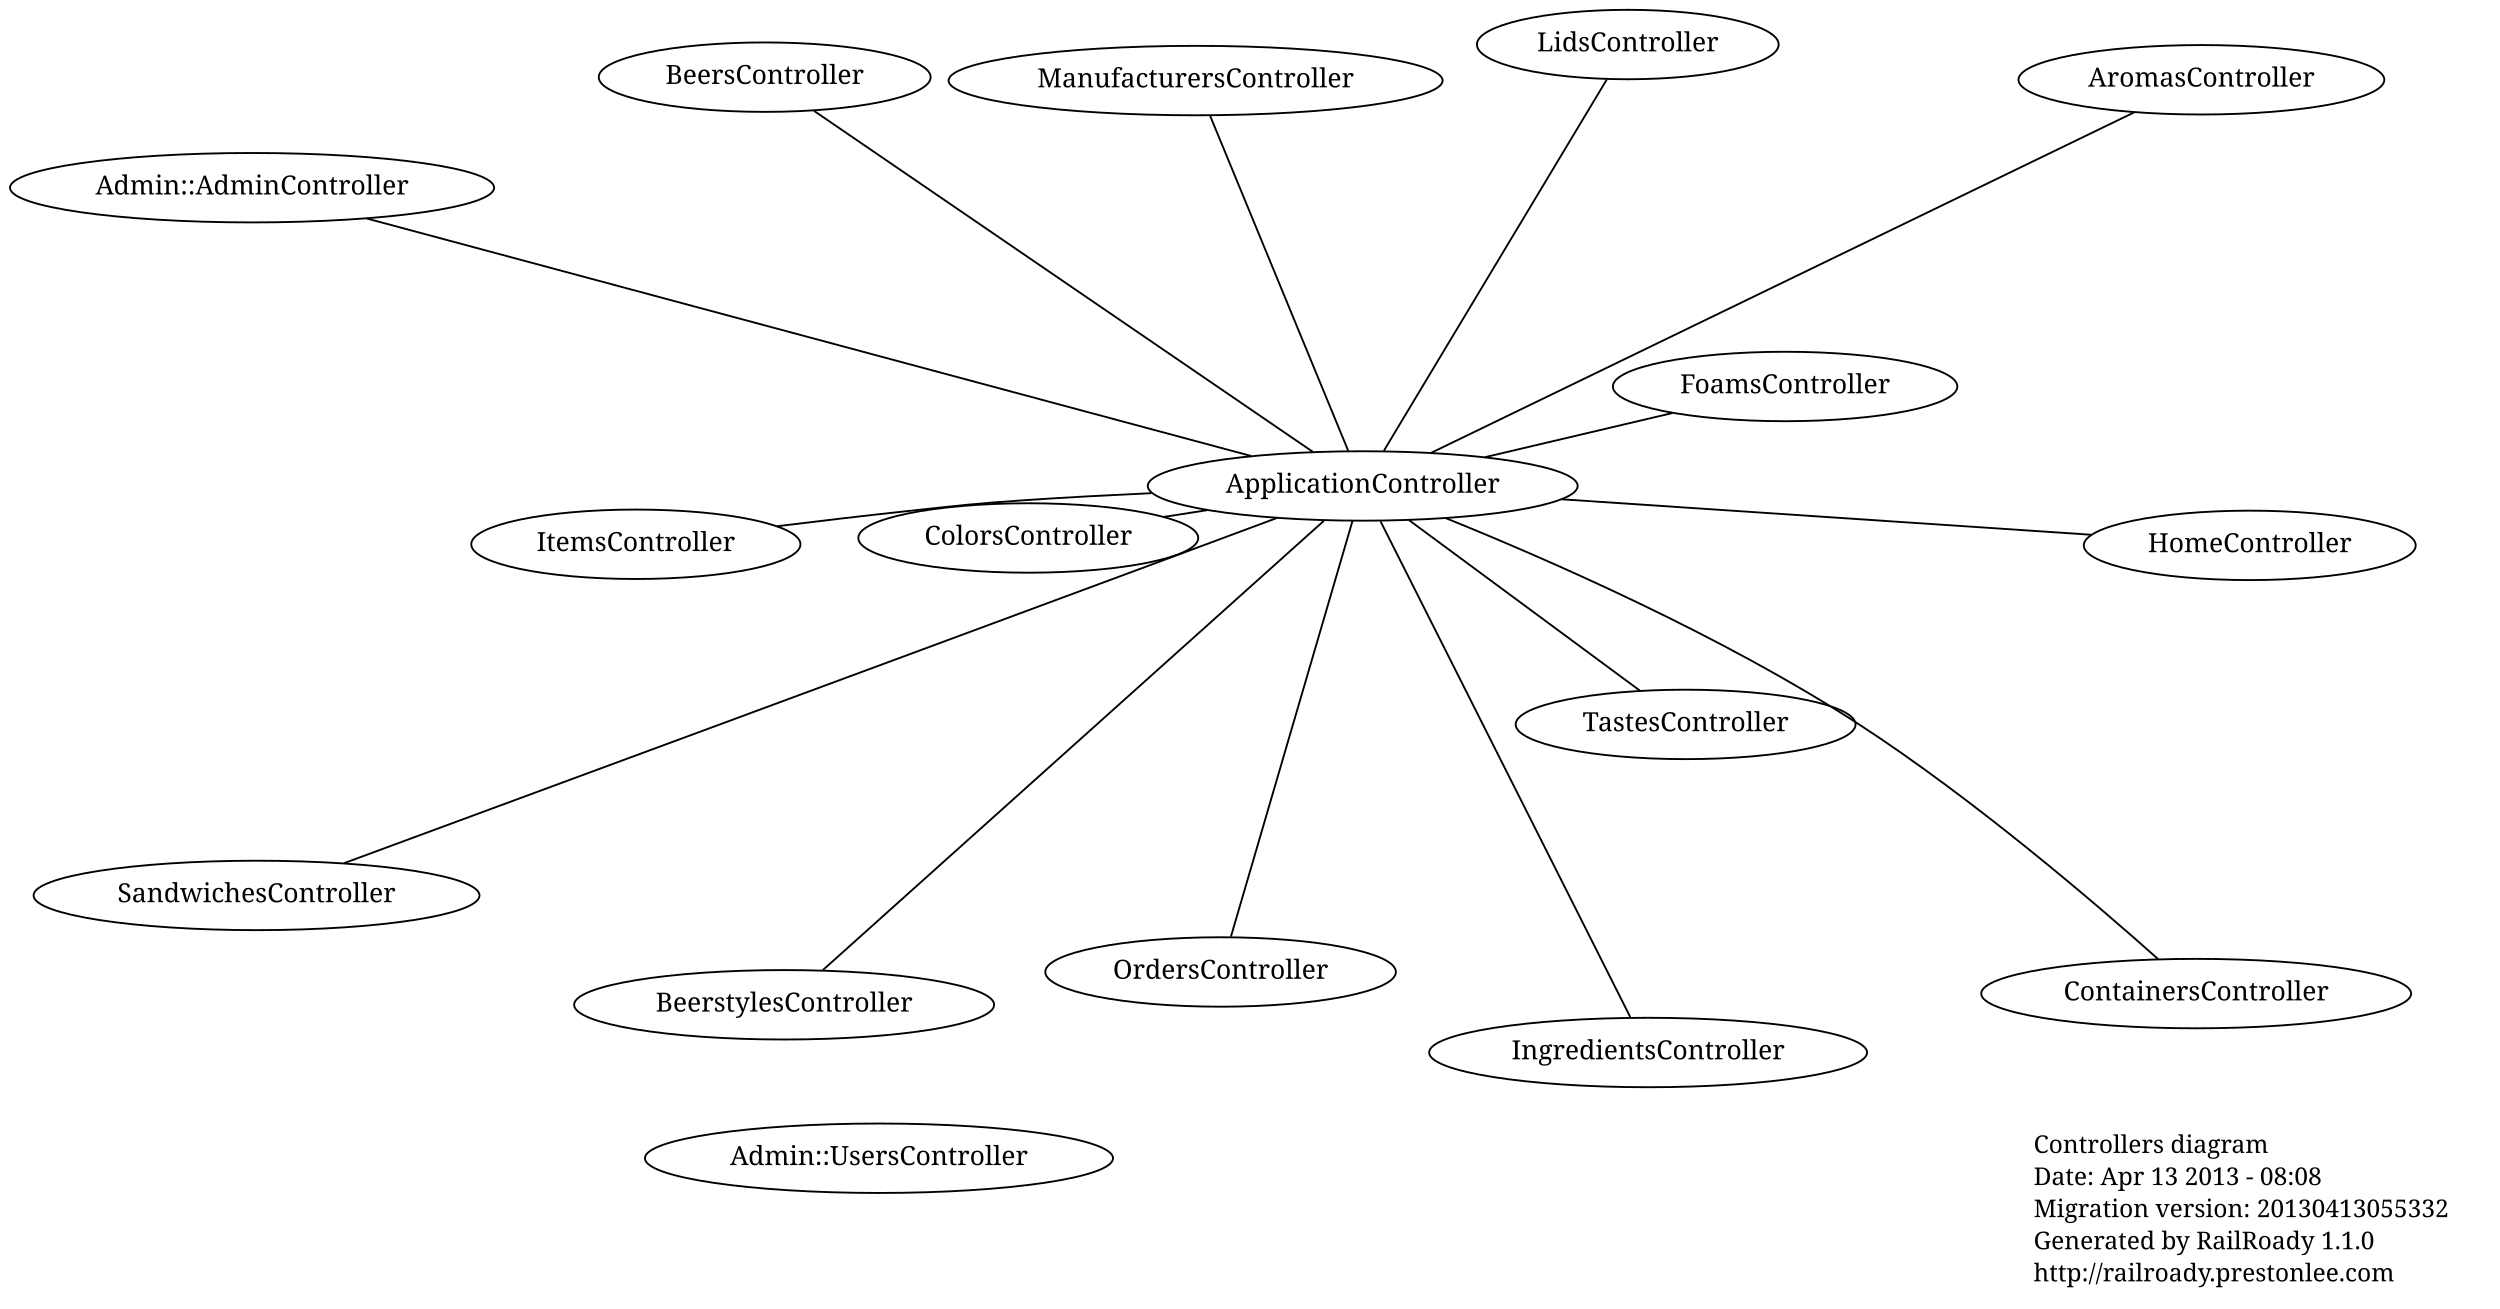
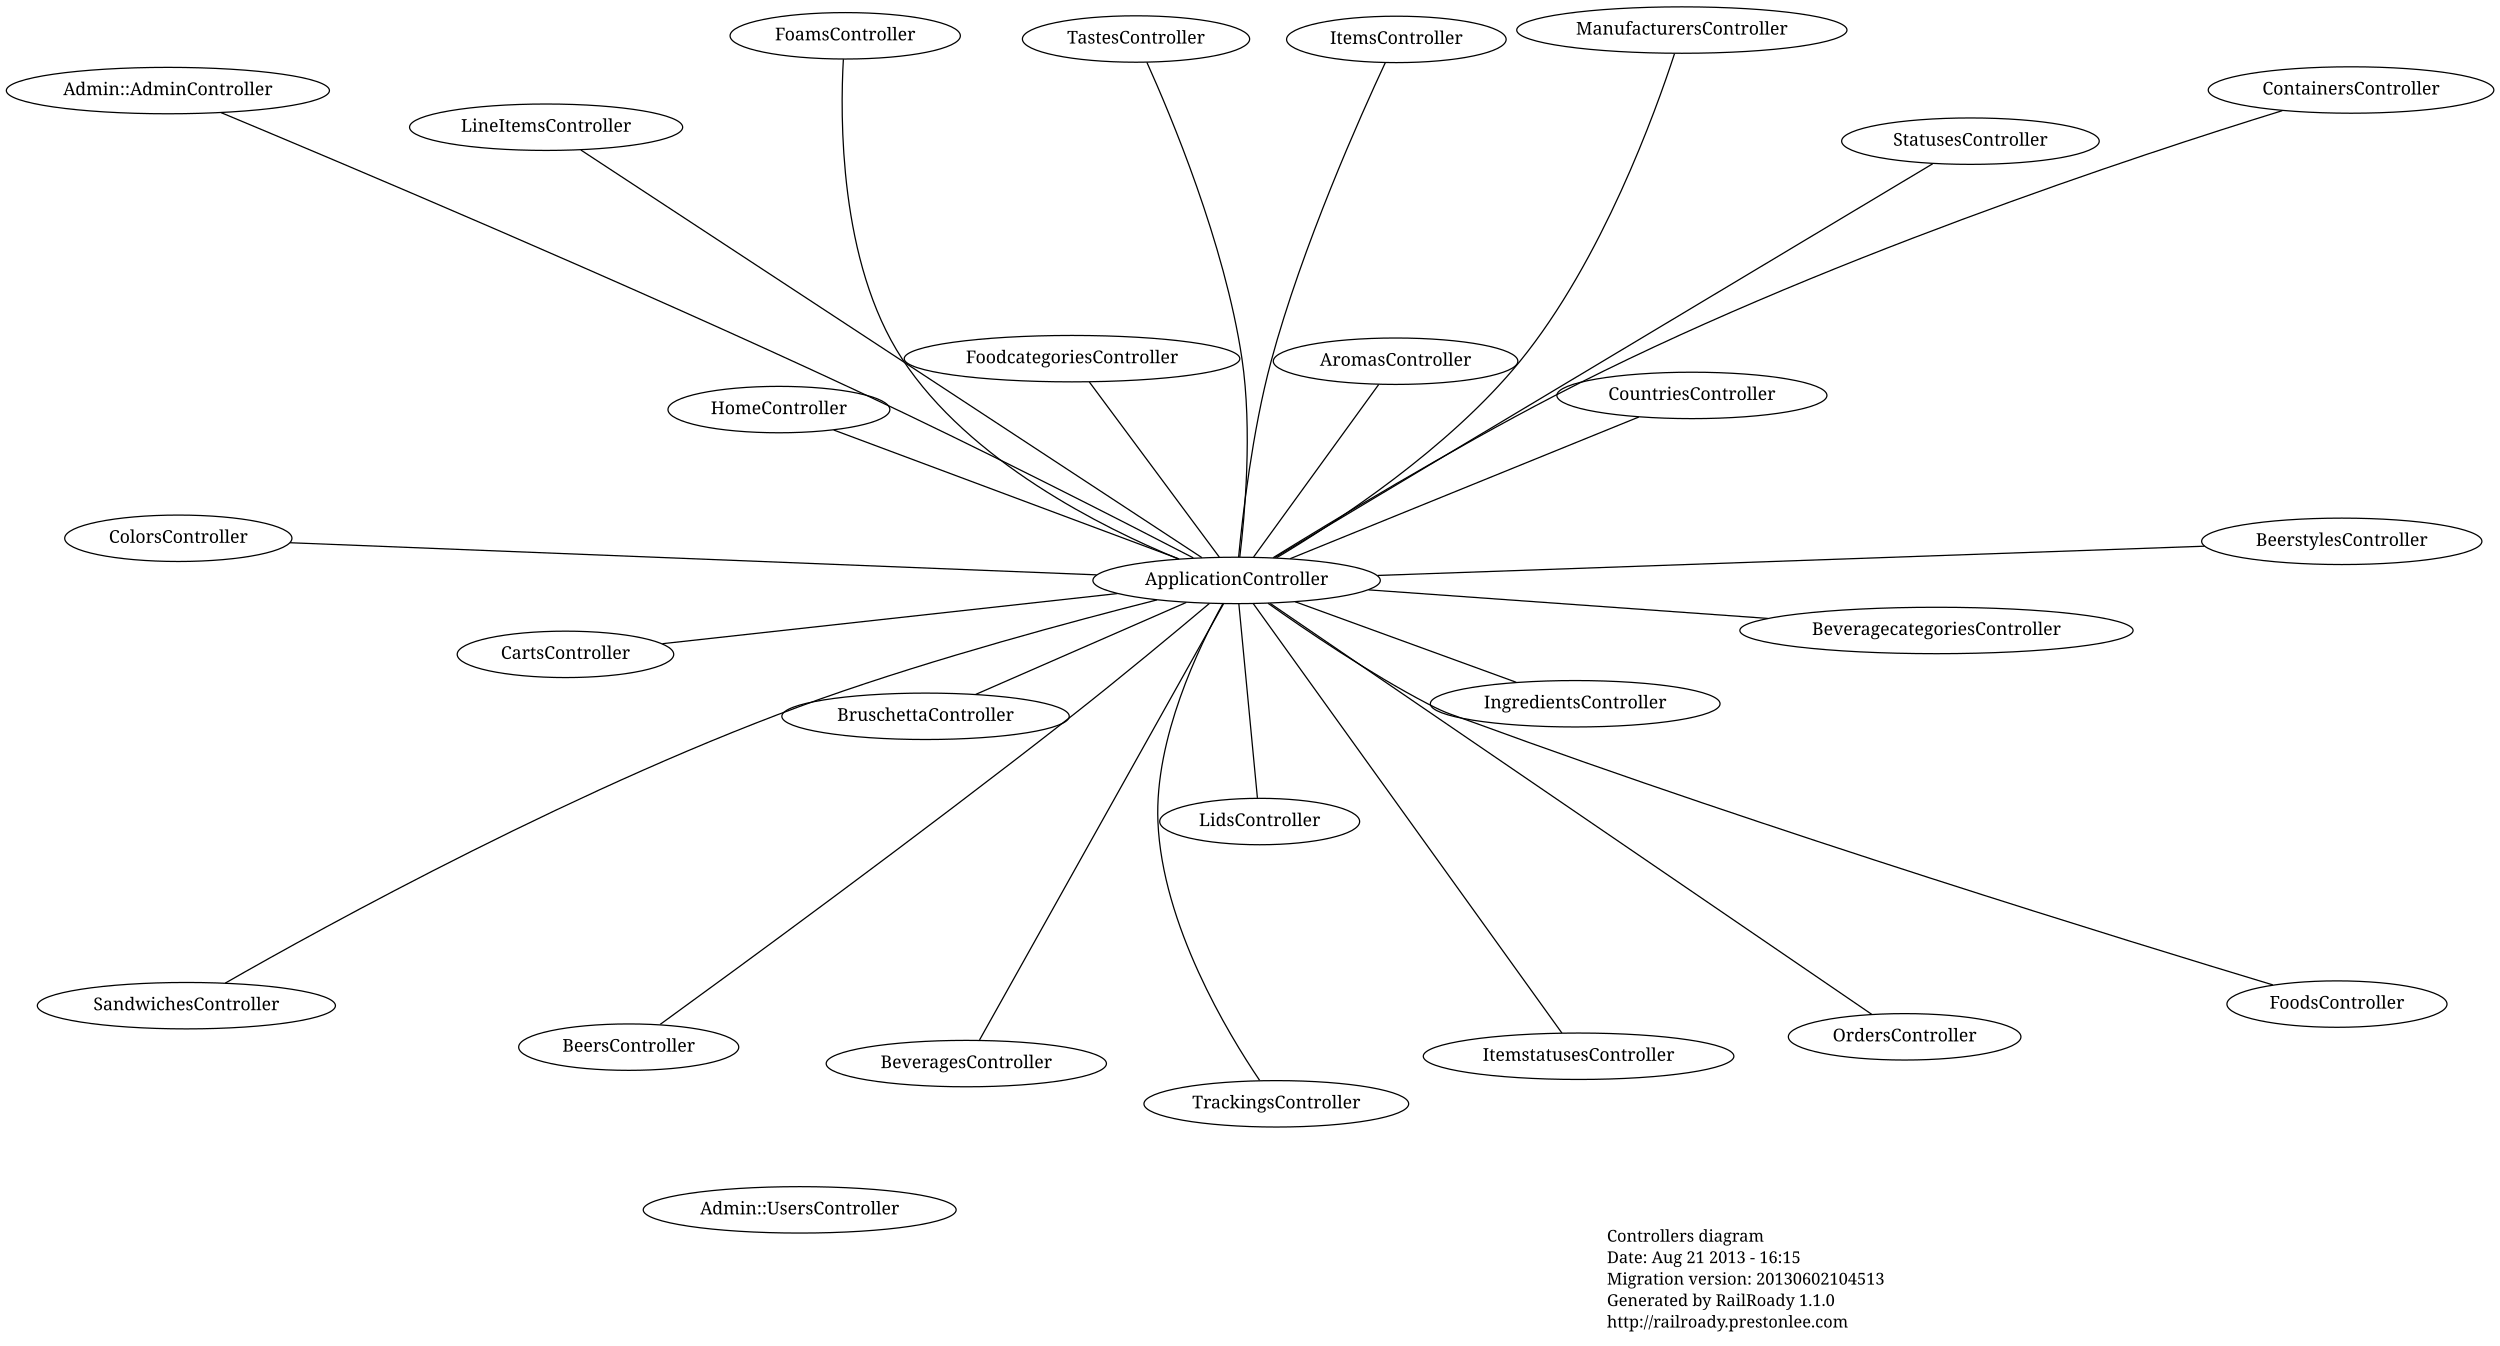
- <svg xmlns="http://www.w3.org/2000/svg" width="1324pt" height="693pt" viewBox="0.00 0.00 1324.00 692.83">
-   <g id="graph1" class="graph" transform="scale(1 1) rotate(0) translate(4 688.825)">
-     <polygon fill="white" stroke="white" points="-4,5 -4,-688.825 1321,-688.825 1321,5 -4,5" />
+ <svg xmlns="http://www.w3.org/2000/svg" width="1980pt" height="1066pt" viewBox="0.00 0.00 1980.45 1065.61">
+   <g id="graph1" class="graph" transform="scale(1 1) rotate(0) translate(4 1061.61)">
+     <polygon fill="white" stroke="white" points="-4,5 -4,-1061.61 1977.45,-1061.61 1977.45,5 -4,5" />
    <g id="node1" class="node">
-       <text text-anchor="start" x="1073" y="-78.3" font-family="Times Roman,serif" font-size="13.00">Controllers diagram</text>
-       <text text-anchor="start" x="1073" y="-61.3" font-family="Times Roman,serif" font-size="13.00">Date: Apr 13 2013 - 08:08</text>
-       <text text-anchor="start" x="1073" y="-44.3" font-family="Times Roman,serif" font-size="13.00">Migration version: 20130413055332</text>
-       <text text-anchor="start" x="1073" y="-27.3" font-family="Times Roman,serif" font-size="13.00">Generated by RailRoady 1.1.0</text>
-       <text text-anchor="start" x="1073" y="-10.3" font-family="Times Roman,serif" font-size="13.00">http://railroady.prestonlee.com</text>
+       <text text-anchor="start" x="1269" y="-78.3" font-family="Times Roman,serif" font-size="13.00">Controllers diagram</text>
+       <text text-anchor="start" x="1269" y="-61.3" font-family="Times Roman,serif" font-size="13.00">Date: Aug 21 2013 - 16:15</text>
+       <text text-anchor="start" x="1269" y="-44.3" font-family="Times Roman,serif" font-size="13.00">Migration version: 20130602104513</text>
+       <text text-anchor="start" x="1269" y="-27.3" font-family="Times Roman,serif" font-size="13.00">Generated by RailRoady 1.1.0</text>
+       <text text-anchor="start" x="1269" y="-10.3" font-family="Times Roman,serif" font-size="13.00">http://railroady.prestonlee.com</text>
    </g>
    <g id="node2" class="node">
-       <ellipse fill="none" stroke="black" cx="131.865" cy="-214.69" rx="118.087" ry="18.385" />
-       <text text-anchor="middle" x="131.865" y="-211.09" font-family="Times Roman,serif" font-size="14.00">SandwichesController</text>
+       <ellipse fill="none" stroke="black" cx="143.646" cy="-265.246" rx="118.087" ry="18.385" />
+       <text text-anchor="middle" x="143.646" y="-261.646" font-family="Times Roman,serif" font-size="14.00">SandwichesController</text>
    </g>
    <g id="node3" class="node">
-       <ellipse fill="none" stroke="black" cx="941.388" cy="-484.226" rx="91.217" ry="18.385" />
-       <text text-anchor="middle" x="941.388" y="-480.626" font-family="Times Roman,serif" font-size="14.00">FoamsController</text>
+       <ellipse fill="none" stroke="black" cx="1530.04" cy="-562.473" rx="155.771" ry="18.385" />
+       <text text-anchor="middle" x="1530.04" y="-558.873" font-family="Times Roman,serif" font-size="14.00">BeveragecategoriesController</text>
    </g>
    <g id="node4" class="node">
-       <ellipse fill="none" stroke="black" cx="717.696" cy="-431.543" rx="113.844" ry="18.385" />
-       <text text-anchor="middle" x="717.696" y="-427.943" font-family="Times Roman,serif" font-size="14.00">ApplicationController</text>
+       <ellipse fill="none" stroke="black" cx="761.492" cy="-219.378" rx="111.016" ry="18.385" />
+       <text text-anchor="middle" x="761.492" y="-215.778" font-family="Times Roman,serif" font-size="14.00">BeveragesController</text>
+     </g>
+     <g id="node5" class="node">
+       <ellipse fill="none" stroke="black" cx="665.562" cy="-1033.56" rx="91.217" ry="18.385" />
+       <text text-anchor="middle" x="665.562" y="-1029.96" font-family="Times Roman,serif" font-size="14.00">FoamsController</text>
+     </g>
+     <g id="node6" class="node">
+       <ellipse fill="none" stroke="black" cx="1336.29" cy="-748.681" rx="106.98" ry="18.385" />
+       <text text-anchor="middle" x="1336.29" y="-745.081" font-family="Times Roman,serif" font-size="14.00">CountriesController</text>
+     </g>
+     <g id="node7" class="node">
+       <ellipse fill="none" stroke="black" cx="975.612" cy="-602.121" rx="113.844" ry="18.385" />
+       <text text-anchor="middle" x="975.612" y="-598.521" font-family="Times Roman,serif" font-size="14.00">ApplicationController</text>
    </g>
    <g id="edge2" class="edge">
-       <path fill="none" stroke="black" d="M671.987,-414.495C651.724,-406.944 627.592,-397.962 605.831,-389.889 449.146,-331.759 263.196,-263.127 178.299,-231.813" />
+       <path fill="none" stroke="black" d="M912.487,-586.684C845.777,-569.787 737.858,-540.78 646.995,-508.614 460.333,-442.536 251.532,-327.229 174.409,-283.112" />
    </g>
    <g id="edge4" class="edge">
-       <path fill="none" stroke="black" d="M782.397,-446.781C813.752,-454.166 851.157,-462.975 881.808,-470.194" />
-     </g>
-     <g id="node5" class="node">
-       <ellipse fill="none" stroke="black" cx="400.987" cy="-648.045" rx="87.889" ry="18.385" />
-       <text text-anchor="middle" x="400.987" y="-644.445" font-family="Times Roman,serif" font-size="14.00">BeersController</text>
+       <path fill="none" stroke="black" d="M1080.22,-594.64C1169.81,-588.233 1299.35,-578.97 1396.43,-572.027" />
    </g>
    <g id="edge6" class="edge">
-       <path fill="none" stroke="black" d="M691.238,-449.629C631.474,-490.484 486.627,-589.501 427.147,-630.162" />
-     </g>
-     <g id="node6" class="node">
-       <ellipse fill="none" stroke="black" cx="858.075" cy="-665.325" rx="79.903" ry="18.385" />
-       <text text-anchor="middle" x="858.075" y="-661.725" font-family="Times Roman,serif" font-size="14.00">LidsController</text>
+       <path fill="none" stroke="black" d="M965.284,-583.66C929.113,-519.002 808.367,-303.168 771.966,-238.102" />
    </g>
    <g id="edge8" class="edge">
-       <path fill="none" stroke="black" d="M728.946,-450.279C755.296,-494.161 820.756,-603.176 846.966,-646.824" />
-     </g>
-     <g id="node7" class="node">
-       <ellipse fill="none" stroke="black" cx="540.576" cy="-403.995" rx="90.01" ry="18.385" />
-       <text text-anchor="middle" x="540.576" y="-400.395" font-family="Times Roman,serif" font-size="14.00">ColorsController</text>
+       <path fill="none" stroke="black" d="M929.491,-619.147C868.848,-644.08 763.79,-696.566 710.639,-777.691 660.46,-854.281 661.517,-970.292 664.106,-1015.04" />
    </g>
    <g id="edge10" class="edge">
-       <path fill="none" stroke="black" d="M635.358,-418.736C627.679,-417.542 619.938,-416.338 612.366,-415.16" />
+       <path fill="none" stroke="black" d="M1018.05,-619.364C1087.6,-647.626 1225.03,-703.471 1294.3,-731.616" />
    </g>
    <g id="node8" class="node">
-       <ellipse fill="none" stroke="black" cx="411.278" cy="-156.772" rx="111.222" ry="18.385" />
-       <text text-anchor="middle" x="411.278" y="-153.172" font-family="Times Roman,serif" font-size="14.00">BeerstylesController</text>
+       <ellipse fill="none" stroke="black" cx="494.053" cy="-232.398" rx="87.18" ry="18.385" />
+       <text text-anchor="middle" x="494.053" y="-228.798" font-family="Times Roman,serif" font-size="14.00">BeersController</text>
    </g>
    <g id="edge12" class="edge">
-       <path fill="none" stroke="black" d="M697.115,-413.087C641.294,-363.032 487.485,-225.108 431.769,-175.147" />
+       <path fill="none" stroke="black" d="M954.103,-583.928C928.382,-562.293 883.896,-525.253 844.799,-494.597 724.543,-400.306 576.902,-292.443 519.013,-250.448" />
    </g>
    <g id="node9" class="node">
-       <ellipse fill="none" stroke="black" cx="1159.09" cy="-162.705" rx="113.844" ry="18.385" />
-       <text text-anchor="middle" x="1159.09" y="-159.105" font-family="Times Roman,serif" font-size="14.00">ContainersController</text>
+       <ellipse fill="none" stroke="black" cx="1847.3" cy="-266.507" rx="87.18" ry="18.385" />
+       <text text-anchor="middle" x="1847.3" y="-262.907" font-family="Times Roman,serif" font-size="14.00">FoodsController</text>
    </g>
    <g id="edge14" class="edge">
-       <path fill="none" stroke="black" d="M761.803,-414.447C815.503,-392.728 907.974,-352.373 980.306,-305.422 1041.43,-265.744 1106.79,-209.62 1138.9,-181.014" />
+       <path fill="none" stroke="black" d="M1000.5,-584.009C1029.85,-563.141 1080.56,-528.608 1127.24,-504.287 1142.01,-496.588 1146.3,-495.851 1161.94,-490.114 1396.66,-404.023 1682.35,-316.143 1796.57,-281.68" />
    </g>
    <g id="node10" class="node">
-       <ellipse fill="none" stroke="black" cx="332.753" cy="-400.66" rx="87.18" ry="18.385" />
-       <text text-anchor="middle" x="332.753" y="-397.06" font-family="Times Roman,serif" font-size="14.00">ItemsController</text>
+       <ellipse fill="none" stroke="black" cx="729.201" cy="-494.483" rx="113.844" ry="18.385" />
+       <text text-anchor="middle" x="729.201" y="-490.883" font-family="Times Roman,serif" font-size="14.00">BruschettaController</text>
    </g>
    <g id="edge16" class="edge">
-       <path fill="none" stroke="black" d="M605.725,-427.718C583.88,-426.727 561.158,-425.526 539.888,-424.094 511.133,-422.159 503.975,-421.183 475.32,-418.1 453.255,-415.727 429.3,-412.896 407.437,-410.212" />
+       <path fill="none" stroke="black" d="M935.748,-584.707C889.845,-564.656 814.886,-531.912 769.008,-511.871" />
    </g>
    <g id="node11" class="node">
-       <ellipse fill="none" stroke="black" cx="868.847" cy="-131.5" rx="115.966" ry="18.385" />
-       <text text-anchor="middle" x="868.847" y="-127.9" font-family="Times Roman,serif" font-size="14.00">IngredientsController</text>
+       <ellipse fill="none" stroke="black" cx="1246.52" cy="-225.181" rx="123.037" ry="18.385" />
+       <text text-anchor="middle" x="1246.52" y="-221.581" font-family="Times Roman,serif" font-size="14.00">ItemstatusesController</text>
    </g>
    <g id="edge18" class="edge">
-       <path fill="none" stroke="black" d="M727.151,-412.774C754.296,-358.89 832.255,-204.137 859.395,-150.262" />
+       <path fill="none" stroke="black" d="M988.862,-583.685C1034.86,-519.684 1187.34,-307.528 1233.3,-243.581" />
    </g>
    <g id="node12" class="node">
-       <ellipse fill="none" stroke="black" cx="642.426" cy="-174.151" rx="92.839" ry="18.385" />
-       <text text-anchor="middle" x="642.426" y="-170.551" font-family="Times Roman,serif" font-size="14.00">OrdersController</text>
+       <ellipse fill="none" stroke="black" cx="993.883" cy="-411.123" rx="79.196" ry="18.385" />
+       <text text-anchor="middle" x="993.883" y="-407.523" font-family="Times Roman,serif" font-size="14.00">LidsController</text>
    </g>
    <g id="edge20" class="edge">
-       <path fill="none" stroke="black" d="M712.283,-413.032C698.428,-365.656 661.802,-240.41 647.891,-192.84" />
+       <path fill="none" stroke="black" d="M977.397,-583.459C980.89,-546.945 988.591,-466.435 992.09,-429.86" />
    </g>
    <g id="node13" class="node">
-       <ellipse fill="none" stroke="black" cx="129.5" cy="-589.505" rx="128.193" ry="18.385" />
-       <text text-anchor="middle" x="129.5" y="-585.905" font-family="Times Roman,serif" font-size="14.00">Admin::AdminController</text>
+       <ellipse fill="none" stroke="black" cx="137.263" cy="-635.507" rx="90.01" ry="18.385" />
+       <text text-anchor="middle" x="137.263" y="-631.907" font-family="Times Roman,serif" font-size="14.00">ColorsController</text>
    </g>
    <g id="edge22" class="edge">
-       <path fill="none" stroke="black" d="M658.604,-447.412C546.444,-477.533 303.789,-542.699 190.31,-573.174" />
+       <path fill="none" stroke="black" d="M864.718,-606.537C696.391,-613.24 379.743,-625.851 225.793,-631.982" />
+     </g>
+     <g id="node14" class="node">
+       <ellipse fill="none" stroke="black" cx="1851.11" cy="-633.093" rx="111.016" ry="18.385" />
+       <text text-anchor="middle" x="1851.11" y="-629.493" font-family="Times Roman,serif" font-size="14.00">BeerstylesController</text>
+     </g>
+     <g id="edge24" class="edge">
+       <path fill="none" stroke="black" d="M1087.38,-606.075C1256.45,-612.056 1575.17,-623.331 1742.41,-629.248" />
    </g>
    <g id="node15" class="node">
-       <ellipse fill="none" stroke="black" cx="1187.47" cy="-400.08" rx="87.889" ry="18.385" />
-       <text text-anchor="middle" x="1187.47" y="-396.48" font-family="Times Roman,serif" font-size="14.00">HomeController</text>
-     </g>
-     <g id="edge24" class="edge">
-       <path fill="none" stroke="black" d="M823.123,-424.482C907.796,-418.811 1025.11,-410.954 1103.51,-405.703" />
+       <ellipse fill="none" stroke="black" cx="1858.45" cy="-990.62" rx="113.137" ry="18.385" />
+       <text text-anchor="middle" x="1858.45" y="-987.02" font-family="Times Roman,serif" font-size="14.00">ContainersController</text>
+     </g>
+     <g id="edge26" class="edge">
+       <path fill="none" stroke="black" d="M1004.6,-620.174C1050.97,-648.774 1145.03,-705.643 1227.7,-748.492 1431.55,-854.149 1692.45,-939.794 1803.96,-974.255" />
    </g>
    <g id="node16" class="node">
-       <ellipse fill="none" stroke="black" cx="1161.87" cy="-646.657" rx="96.874" ry="18.385" />
-       <text text-anchor="middle" x="1161.87" y="-643.057" font-family="Times Roman,serif" font-size="14.00">AromasController</text>
-     </g>
-     <g id="edge26" class="edge">
-       <path fill="none" stroke="black" d="M754.045,-449.146C837.75,-489.685 1043.28,-589.223 1126.26,-629.411" />
+       <ellipse fill="none" stroke="black" cx="1102.17" cy="-1030.71" rx="86.974" ry="18.385" />
+       <text text-anchor="middle" x="1102.17" y="-1027.11" font-family="Times Roman,serif" font-size="14.00">ItemsController</text>
+     </g>
+     <g id="edge28" class="edge">
+       <path fill="none" stroke="black" d="M977.209,-620.64C980.264,-652.684 988,-720.358 1002.95,-775.742 1027.64,-867.226 1074.11,-970.964 1093.41,-1012.3" />
    </g>
    <g id="node17" class="node">
-       <ellipse fill="none" stroke="black" cx="629.193" cy="-646.242" rx="130.815" ry="18.385" />
-       <text text-anchor="middle" x="629.193" y="-642.642" font-family="Times Roman,serif" font-size="14.00">ManufacturersController</text>
-     </g>
-     <g id="edge28" class="edge">
-       <path fill="none" stroke="black" d="M709.997,-450.22C693.217,-490.927 653.517,-587.233 636.811,-627.76" />
+       <ellipse fill="none" stroke="black" cx="1243.84" cy="-504.422" rx="114.759" ry="18.385" />
+       <text text-anchor="middle" x="1243.84" y="-500.822" font-family="Times Roman,serif" font-size="14.00">IngredientsController</text>
+     </g>
+     <g id="edge30" class="edge">
+       <path fill="none" stroke="black" d="M1022.03,-585.214C1071.06,-567.355 1147.94,-539.353 1197.09,-521.448" />
    </g>
    <g id="node18" class="node">
-       <ellipse fill="none" stroke="black" cx="888.709" cy="-305.258" rx="90.01" ry="18.385" />
-       <text text-anchor="middle" x="888.709" y="-301.658" font-family="Times Roman,serif" font-size="14.00">TastesController</text>
-     </g>
-     <g id="edge30" class="edge">
-       <path fill="none" stroke="black" d="M742.198,-413.449C774.8,-389.374 832.09,-347.068 864.529,-323.114" />
-     </g>
-     <g id="node14" class="node">
-       <ellipse fill="none" stroke="black" cx="461.5" cy="-75.5" rx="123.951" ry="18.385" />
-       <text text-anchor="middle" x="461.5" y="-71.9" font-family="Times Roman,serif" font-size="14.00">Admin::UsersController</text>
+       <ellipse fill="none" stroke="black" cx="1504.82" cy="-240.574" rx="92.13" ry="18.385" />
+       <text text-anchor="middle" x="1504.82" y="-236.974" font-family="Times Roman,serif" font-size="14.00">OrdersController</text>
+     </g>
+     <g id="edge32" class="edge">
+       <path fill="none" stroke="black" d="M1002.22,-583.944C1092.87,-522.012 1389,-319.695 1478.78,-258.36" />
+     </g>
+     <g id="node19" class="node">
+       <ellipse fill="none" stroke="black" cx="428.62" cy="-961.142" rx="108.187" ry="18.385" />
+       <text text-anchor="middle" x="428.62" y="-957.542" font-family="Times Roman,serif" font-size="14.00">LineItemsController</text>
+     </g>
+     <g id="edge34" class="edge">
+       <path fill="none" stroke="black" d="M948.112,-620.171C854.631,-681.527 549.738,-881.645 456.175,-943.056" />
+     </g>
+     <g id="node20" class="node">
+       <ellipse fill="none" stroke="black" cx="129" cy="-990.175" rx="127.986" ry="18.385" />
+       <text text-anchor="middle" x="129" y="-986.575" font-family="Times Roman,serif" font-size="14.00">Admin::AdminController</text>
+     </g>
+     <g id="edge36" class="edge">
+       <path fill="none" stroke="black" d="M941.294,-619.994C885.906,-648.675 773.177,-706.363 675.984,-751.779 489.692,-838.827 263.435,-934.214 171.194,-972.672" />
+     </g>
+     <g id="node22" class="node">
+       <ellipse fill="none" stroke="black" cx="845.237" cy="-777.802" rx="132.936" ry="18.385" />
+       <text text-anchor="middle" x="845.237" y="-774.202" font-family="Times Roman,serif" font-size="14.00">FoodcategoriesController</text>
+     </g>
+     <g id="edge38" class="edge">
+       <path fill="none" stroke="black" d="M961.906,-620.59C936.866,-654.331 884.003,-725.564 858.955,-759.317" />
+     </g>
+     <g id="node23" class="node">
+       <ellipse fill="none" stroke="black" cx="613.046" cy="-737.473" rx="87.889" ry="18.385" />
+       <text text-anchor="middle" x="613.046" y="-733.873" font-family="Times Roman,serif" font-size="14.00">HomeController</text>
+     </g>
+     <g id="edge40" class="edge">
+       <path fill="none" stroke="black" d="M930.06,-619.126C859.689,-645.397 725.471,-695.502 656.435,-721.275" />
+     </g>
+     <g id="node24" class="node">
+       <ellipse fill="none" stroke="black" cx="443.949" cy="-543.549" rx="85.768" ry="18.385" />
+       <text text-anchor="middle" x="443.949" y="-539.949" font-family="Times Roman,serif" font-size="14.00">CartsController</text>
+     </g>
+     <g id="edge42" class="edge">
+       <path fill="none" stroke="black" d="M881.174,-591.717C778.376,-580.392 615.969,-562.5 520.709,-552.006" />
+     </g>
+     <g id="node25" class="node">
+       <ellipse fill="none" stroke="black" cx="1101.55" cy="-775.781" rx="96.874" ry="18.385" />
+       <text text-anchor="middle" x="1101.55" y="-772.181" font-family="Times Roman,serif" font-size="14.00">AromasController</text>
+     </g>
+     <g id="edge44" class="edge">
+       <path fill="none" stroke="black" d="M989.089,-620.705C1013.33,-654.13 1064,-724.002 1088.17,-757.33" />
+     </g>
+     <g id="node26" class="node">
+       <ellipse fill="none" stroke="black" cx="1328.33" cy="-1038.11" rx="130.815" ry="18.385" />
+       <text text-anchor="middle" x="1328.33" y="-1034.51" font-family="Times Roman,serif" font-size="14.00">ManufacturersController</text>
+     </g>
+     <g id="edge46" class="edge">
+       <path fill="none" stroke="black" d="M1007.24,-620.068C1054.41,-648.139 1143.66,-706.46 1200.15,-775.82 1265.12,-855.598 1307.65,-973.781 1322.48,-1019.3" />
+     </g>
+     <g id="node27" class="node">
+       <ellipse fill="none" stroke="black" cx="895.937" cy="-1031.02" rx="90.01" ry="18.385" />
+       <text text-anchor="middle" x="895.937" y="-1027.42" font-family="Times Roman,serif" font-size="14.00">TastesController</text>
+     </g>
+     <g id="edge48" class="edge">
+       <path fill="none" stroke="black" d="M978.139,-620.726C982.054,-652.95 988.3,-721.148 979.835,-777.913 966.248,-869.031 923.088,-971.435 904.542,-1012.52" />
+     </g>
+     <g id="node28" class="node">
+       <ellipse fill="none" stroke="black" cx="1007.07" cy="-187.5" rx="104.86" ry="18.385" />
+       <text text-anchor="middle" x="1007.07" y="-183.9" font-family="Times Roman,serif" font-size="14.00">TrackingsController</text>
+     </g>
+     <g id="edge50" class="edge">
+       <path fill="none" stroke="black" d="M964.632,-583.517C946.031,-550.079 910.579,-477.137 913.283,-411.082 916.622,-329.489 968.761,-243.162 993.82,-206.133" />
+     </g>
+     <g id="node29" class="node">
+       <ellipse fill="none" stroke="black" cx="1556.94" cy="-950.101" rx="102.03" ry="18.385" />
+       <text text-anchor="middle" x="1556.94" y="-946.501" font-family="Times Roman,serif" font-size="14.00">StatusesController</text>
+     </g>
+     <g id="edge52" class="edge">
+       <path fill="none" stroke="black" d="M1005.64,-620.097C1105.73,-680.011 1427.26,-872.477 1527.09,-932.232" />
+     </g>
+     <g id="node21" class="node">
+       <ellipse fill="none" stroke="black" cx="629.5" cy="-103.5" rx="123.951" ry="18.385" />
+       <text text-anchor="middle" x="629.5" y="-99.9" font-family="Times Roman,serif" font-size="14.00">Admin::UsersController</text>
    </g>
  </g>
</svg>
